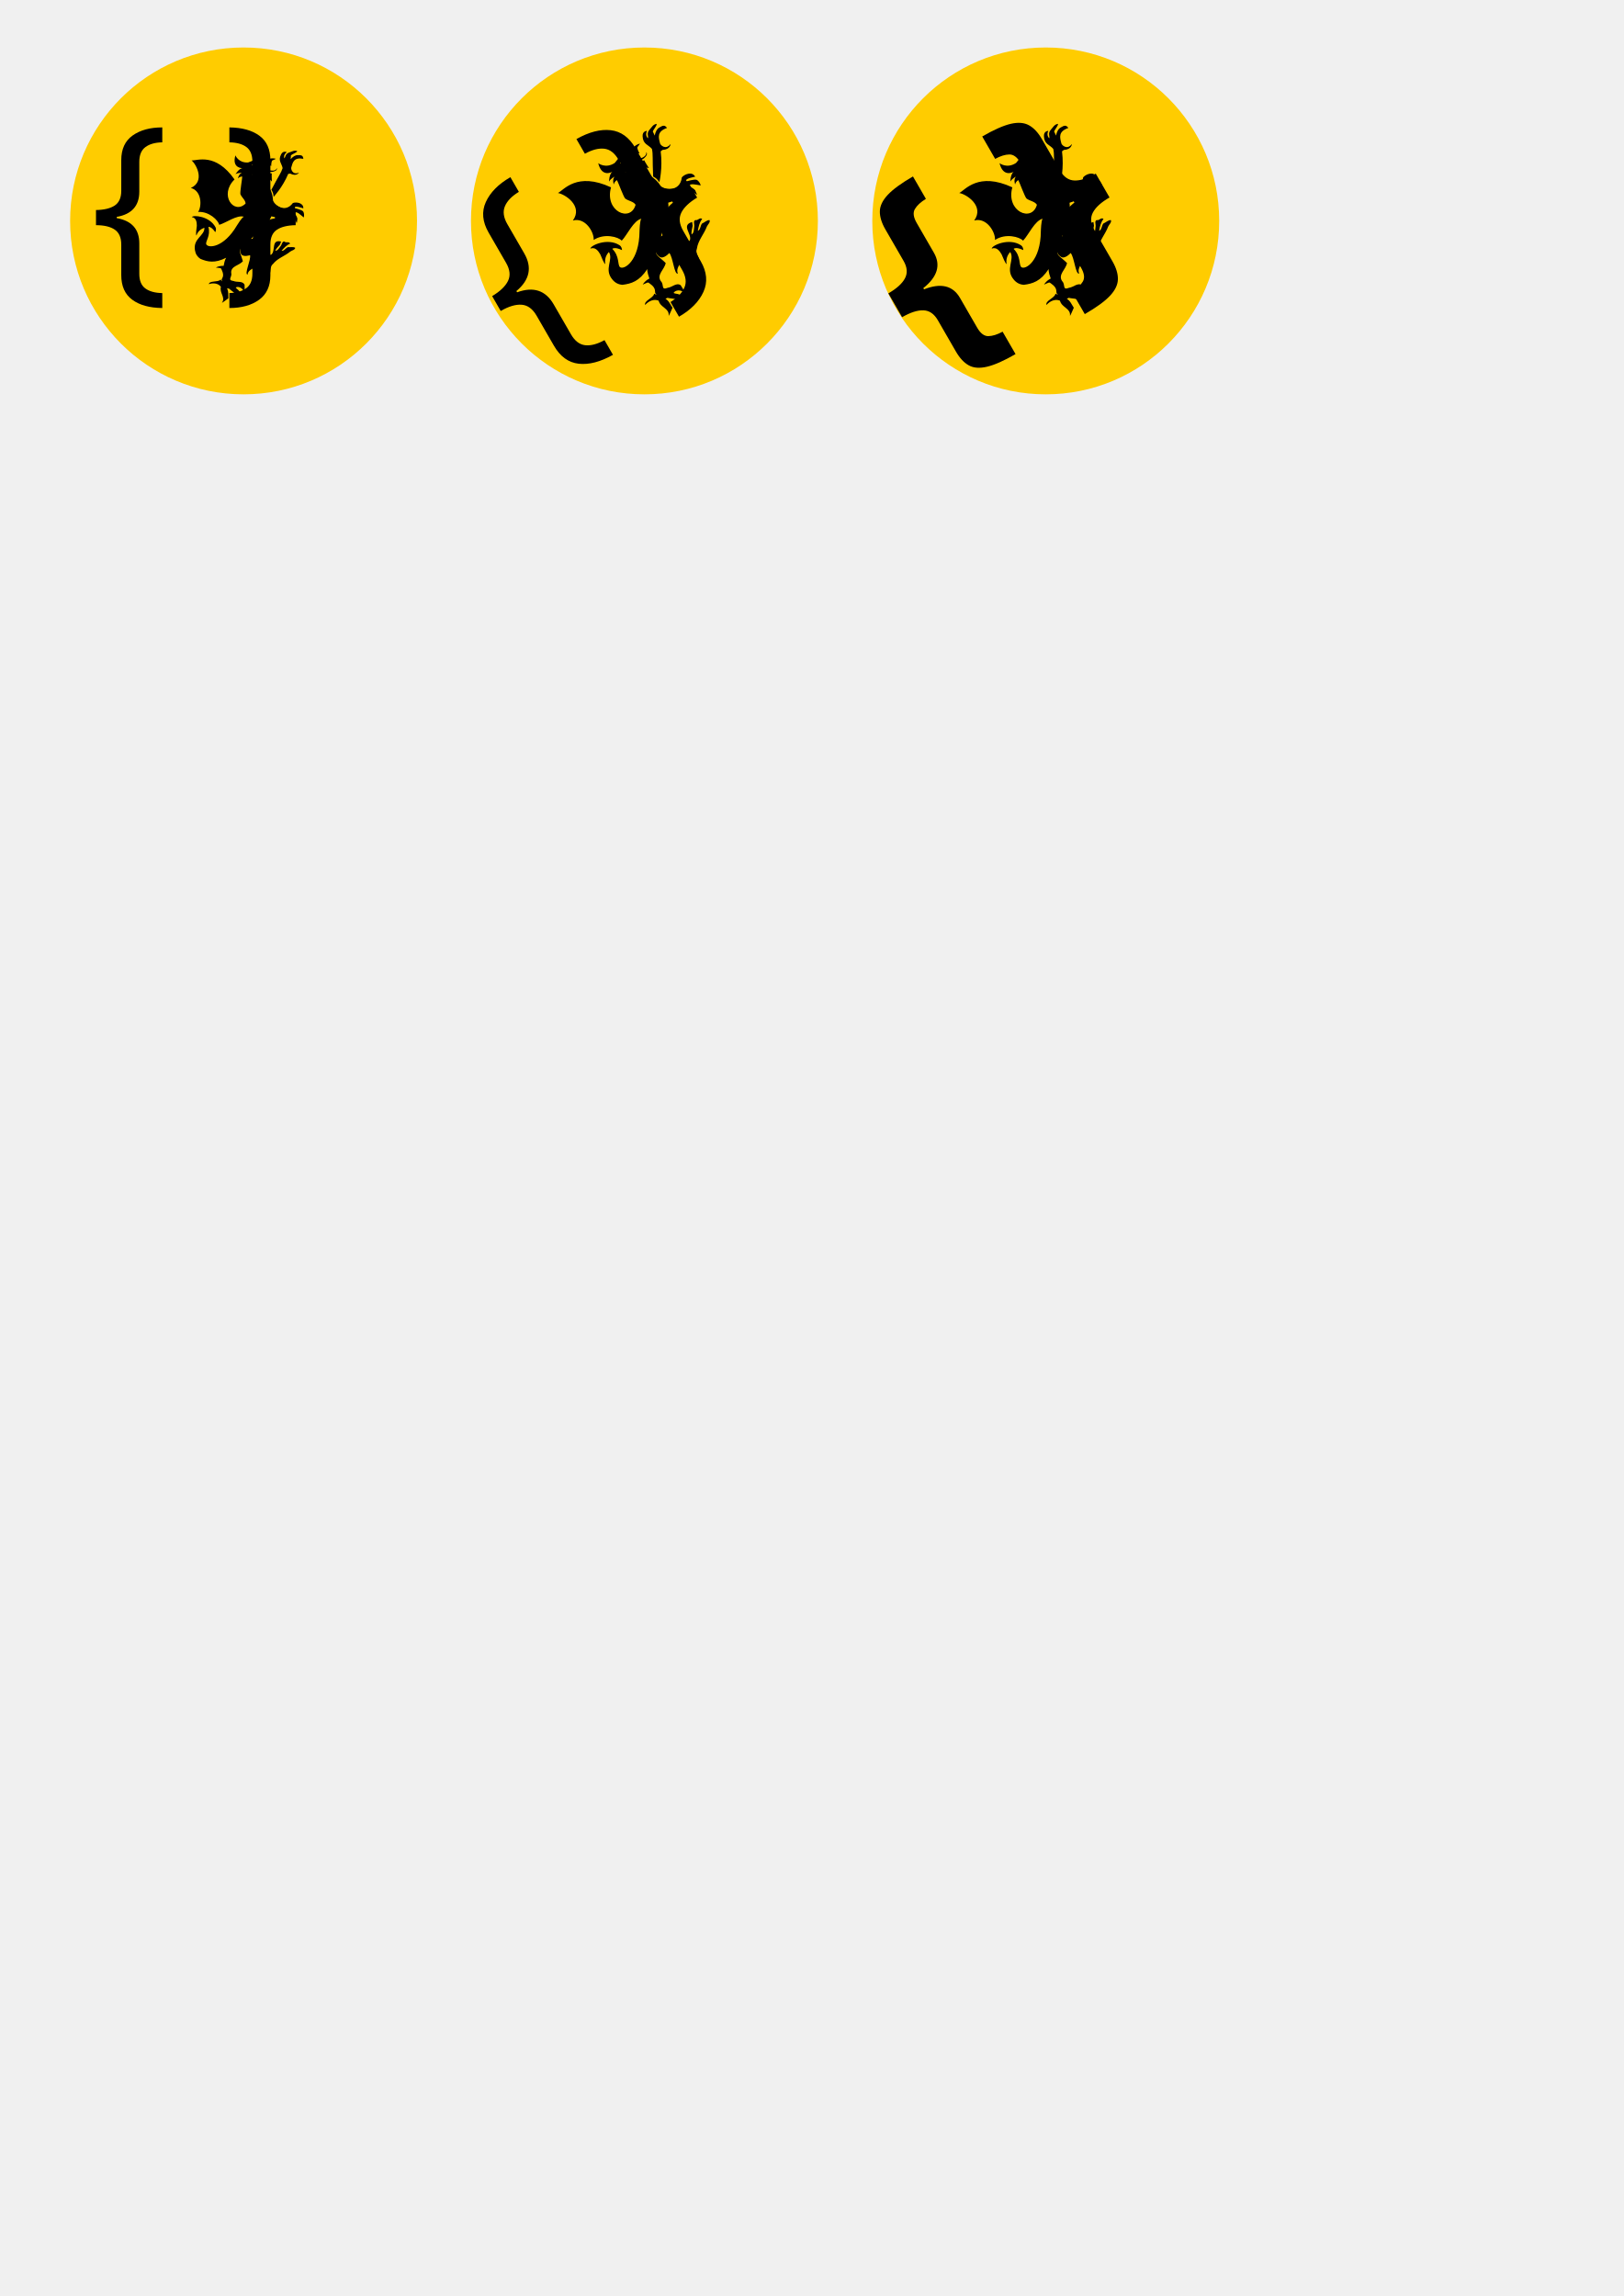
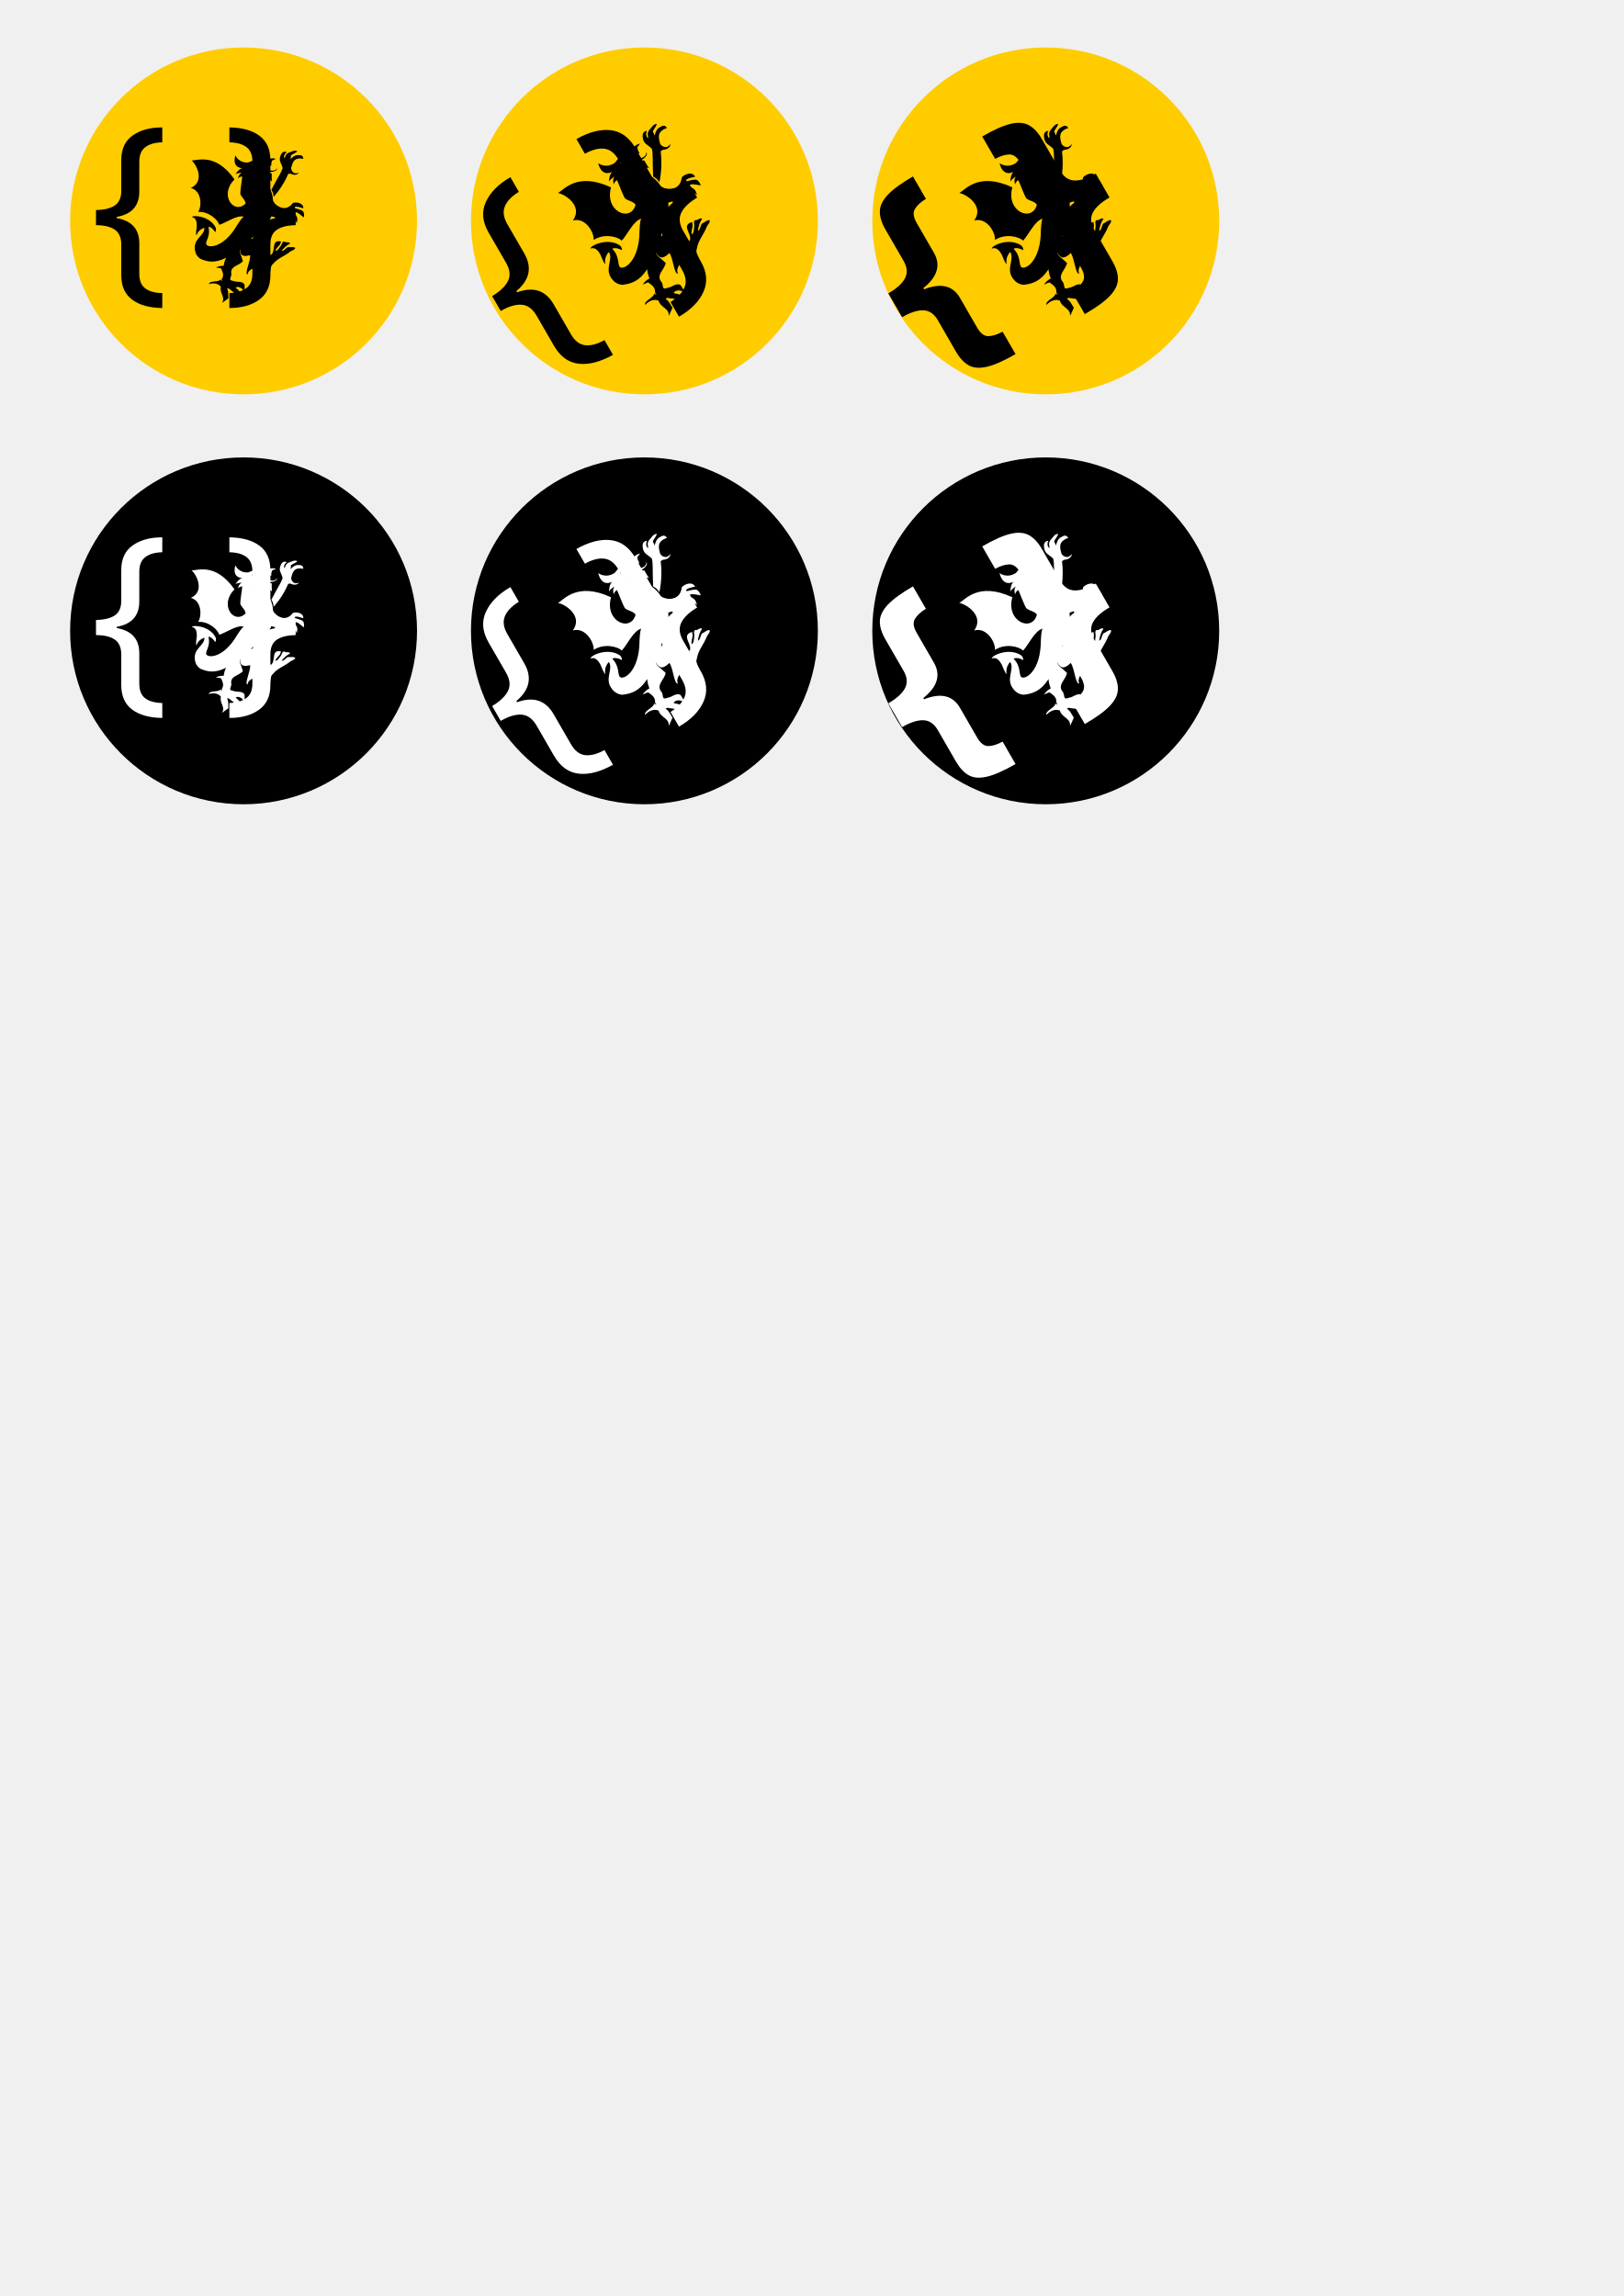
<svg xmlns="http://www.w3.org/2000/svg" width="210mm" height="297mm" viewBox="0 0 744.094 1052.362" id="svg4331" version="1.1">
  <defs id="defs4333" />
  <g id="layer1">
    <g id="g4443" transform="translate(0,-0.8046646)">
      <circle r="79.489" cy="102.058" cx="111.62" id="path4242" style="fill:#ffcc00;fill-opacity:1" />
      <text id="text3604" y="126.982" x="41.336" style="font-style:normal;font-weight:normal;font-size:94.917px;line-height:125%;font-family:sans-serif;letter-spacing:0px;word-spacing:0px;fill:#000000;fill-opacity:1;stroke:none;stroke-width:1px;stroke-linecap:butt;stroke-linejoin:miter;stroke-opacity:1" xml:space="preserve">
        <tspan style="font-style:normal;font-variant:normal;font-weight:normal;font-stretch:normal;font-family:'Ubuntu Mono';-inkscape-font-specification:'Ubuntu Mono'" y="126.982" x="41.336" id="tspan3606">{ }</tspan>
      </text>
      <path id="path5782" d="m 116.892,75.511 c 1.345,-0.653 1.673,-0.166 1.673,-0.166 0,0 0.129,1.156 -0.162,1.123 -0.934,-0.143 -2.988,0.132 -2.988,0.132 0,0 0.132,-0.434 1.477,-1.09 m 22.322,24.976 c 0.245,-0.938 0.196,-2.336 -0.46,-2.925 -0.656,-0.603 -3.568,-1.345 -3.568,-1.345 -0.699,-1.594 3.817,0.096 3.817,0.096 0.149,-2.485 -3.071,-3.051 -4.77,-2.468 -3.85,5.195 -9.147,0.328 -9.147,-1.451 -0.345,-6.391 -5.168,-9.697 -6.814,-10.379 -1.643,-0.679 -2.945,-1.342 -2.945,-1.342 0,0 2.442,0.981 4.569,0.368 1.305,-0.381 4.201,2.392 4.711,2.975 -0.03,-0.205 -0.176,-3.485 -0.043,-3.697 -0.842,-0.275 -2.813,0.079 -3.73,-0.417 -0.295,-0.133 -0.461,-0.354 -0.348,-0.699 0,0 3.18,0.576 4.423,0.345 1.328,-0.255 2.296,-0.891 1.905,-1.733 -0.073,0.981 -1.402,1.405 -2.796,1.14 -1.398,-0.275 -3.184,-1.123 -3.184,-1.123 0,0 1.395,-2.511 3.455,-0.895 0,-1.176 0.182,-2.299 0.507,-2.591 0.782,-0.265 1.637,-0.746 1.637,-0.746 -2.425,-0.775 -4.834,0.782 -5.37,0.444 -0.537,-0.335 -0.547,-0.636 -1.56,-0.636 -1.305,0 -5.82,1.875 -5.82,1.875 -4.439,0.255 -5.804,-3.263 -5.804,-3.263 -1.742,5.97 3.187,5.854 3.187,5.854 -1.646,0.238 -3.134,2.779 -3.134,2.779 1.302,-0.815 3.213,-0.603 2.882,-0.55 -1.262,0.232 -1.951,2.68 -1.716,2.435 0.778,-0.841 1.915,-0.858 1.915,-0.772 0,0.911 -1.149,7.391 -0.825,8.113 0.686,1.541 2.289,2.601 2.355,4.221 -5.353,5.307 -12.287,-3.962 -5.068,-11.042 -8.786,-12.463 -17.078,-8.544 -19.692,-8.733 2.223,1.815 6.288,9.627 -0.325,12.635 5.055,1.302 5.095,8.405 3.339,10.989 5.075,-0.328 9.266,3.893 9.66,5.91 3.137,-0.911 8.166,-4.691 11.307,-3.717 -0.828,0.136 -3.18,3.992 -3.18,3.992 -6.112,10.412 -13.285,10.492 -14.066,8.627 -0.474,-1.392 2.107,-3.797 0.994,-7.944 0,0 1.259,-0.381 3.134,2.395 0,0 0.669,-1.133 0.119,-2.22 -2.614,-5.122 -10.263,-5.777 -10.853,-4.681 1.981,0.291 2.292,2.229 2.292,3.972 -0.129,1.365 -0.6,3.876 -0.199,4.469 0.904,-2.876 3.687,-3.522 3.687,-3.522 0.093,3.697 -5.317,4.876 -4.34,10.323 0.265,1.683 1.113,2.985 2.475,3.886 3.273,1.362 6.513,2.2 11.857,-0.514 0,0 -0.689,0.725 -1.203,3.75 0,0 -1.716,-0.228 -3.575,0.769 2.567,0.295 2.246,0.093 2.693,1.037 1.716,3.591 -0.55,3.84 0.103,5.079 0,0.656 -0.593,-1.044 -0.722,-0.52 -1.186,1.219 -4.953,0.262 -5.307,2.014 0.404,-0.159 3.674,-1.202 5.569,1.213 -0.785,2.789 2.216,4.807 0.523,7.202 -0.523,0.656 2.896,-1.945 2.896,-1.945 -0.129,-1.55 0.202,-3.035 -0.646,-4.532 l 0.885,0.063 c 1.673,1.577 3.727,2.133 3.396,4.857 1.309,-0.583 1.776,-1.319 1.839,-2.68 -0.255,-1.361 -1.507,-1.723 -2.097,-2.627 0.59,-0.52 2.601,-0.407 3.594,1.547 0.845,-0.643 0.328,-1.885 0.457,-2.786 -0.852,-1.948 -3.399,-1.044 -5.026,-1.752 -3.144,-0.46 -0.53,-1.743 -1.12,-3.75 -0.195,-3.187 3.661,-3.299 5.36,-5.317 -0.908,-3.382 -2.001,-4.509 -1.093,-5.86 -0.119,0.232 -0.494,1.163 0.278,2.541 0.895,1.613 4.098,0.54 4.098,0.54 0.514,2.117 -2.783,8.769 -1.113,8.882 0.016,-2.988 6.596,-4.353 10.191,-5.128 l -0.428,1.149 c -0.397,1.17 0,1.998 0.59,3.031 0.311,-2.687 0.404,-3.18 1.262,-3.879 2.157,-2.72 5.307,-3.542 7.987,-5.744 0.719,-0.524 2.091,-0.709 2.216,-1.69 -0.914,-0.583 -2.216,-0.185 -3.33,-0.318 -1.044,0.388 -1.825,1.948 -2.938,1.68 1.173,-1.362 2.352,-2.66 3.919,-3.237 -0.457,-1.229 -1.898,-0.196 -2.547,-0.981 -0.984,-0.249 -1.18,1.113 -1.57,1.759 -0.719,0.911 -1.504,2.521 -2.683,2.458 0.397,-1.097 1.378,-1.875 2.097,-2.776 l 0.586,-1.441 c -4.701,-1.163 -2.349,4.217 -4.509,5.966 -1.113,0.126 -2.282,0.977 -3.329,0.454 0.394,-2.326 1.242,-4.466 1.11,-6.997 -1.11,-2.789 -4.966,-0.646 -7.06,-0.646 2.418,-2.849 8.554,-5.963 9.968,-12.413 -2.634,-0.868 -3.475,-2.018 -4.452,-3.767 2.544,3.492 5.516,3.131 8.126,3.979 0,0 -2.826,0.895 -3.025,2.144 3.614,-1.895 3.843,-0.451 5.867,-0.851 2.273,-0.434 3.568,1.381 4.423,3.638 0.139,-0.116 0.249,-0.842 0.351,-2.038 -0.55,-1.998 -1.66,-2.687 -1.66,-2.687 1.511,-0.851 2.882,0.881 4.582,2.173 M 124.366,87.781 c 0.636,1.064 0.871,1.461 1.03,3.25 0,0 4.065,-4.257 6.686,-10.522 l 0.904,-0.139 c 2.962,1.488 4.018,-0.46 4.018,-0.46 -2.968,1.355 -3.816,-1.789 -3.514,-2.389 0.653,-2.346 1.209,-4.734 5.526,-3.922 -0.152,-1.706 -1.106,-1.696 -2.518,-1.696 -1.15,-0.063 -2.415,0.805 -3.31,1.885 l 0.149,-1.799 c 0.789,-0.706 2.442,-1.077 2.905,-1.912 -1.444,-0.53 -2.266,0.162 -3.704,0.613 -1.855,0.673 -1.521,1.842 -2.242,2.69 0,0 -0.672,-1.54 1.123,-2.803 0,0 -1.647,-0.931 -2.614,1.024 -1.507,2.885 0.321,4.071 0.715,6.271 -0.729,2.276 -1.67,3.203 -5.155,9.909" style="fill:#000000;fill-rule:nonzero" />
    </g>
    <g id="g4437" transform="translate(-14.96878,-1.748756)">
      <circle r="79.489" cy="103.003" cx="310.285" id="path4242-9" style="fill:#ffcc00;fill-opacity:1" />
      <text transform="matrix(0.8660254,-0.5,0.5,0.8660254,0,0)" id="text3604-8" y="273.261" x="136.532" style="font-style:normal;font-weight:normal;font-size:107.812px;line-height:125%;font-family:sans-serif;letter-spacing:0px;word-spacing:0px;fill:#000000;fill-opacity:1;stroke:none;stroke-width:1px;stroke-linecap:butt;stroke-linejoin:miter;stroke-opacity:1" xml:space="preserve">
        <tspan style="font-style:normal;font-variant:normal;font-weight:normal;font-stretch:normal;font-family:'Ubuntu Mono';-inkscape-font-specification:'Ubuntu Mono'" y="273.261" x="136.532" id="tspan3606-7">{ }</tspan>
      </text>
      <path id="path5782-3" d="m 299.962,74.843 c 0.952,-1.406 1.552,-1.113 1.552,-1.113 0,0 0.784,1.064 0.478,1.197 -1,0.39 -2.864,1.827 -2.864,1.827 0,0 -0.116,-0.502 0.834,-1.911 m 36.142,11.891 c -0.291,-1.062 -1.134,-2.409 -2.114,-2.616 -0.988,-0.221 -4.274,0.703 -4.274,0.703 -1.593,-1.171 3.809,-2.073 3.809,-2.073 -1.265,-2.529 -4.754,-1.257 -6.094,0.282 -0.837,7.296 -8.811,5.517 -9.822,3.767 -3.968,-6.091 -10.591,-6.603 -12.598,-6.34 -2.002,0.265 -3.659,0.353 -3.659,0.353 0,0 2.959,-0.422 4.703,-2.233 1.067,-1.116 5.49,-0.033 6.323,0.251 -0.146,-0.185 -2.152,-3.329 -2.142,-3.612 -0.984,0.207 -2.722,1.676 -3.906,1.708 -0.366,0.037 -0.654,-0.087 -0.739,-0.49 0,0 3.456,-1.239 4.546,-2.173 1.162,-1.005 1.752,-2.181 0.89,-2.786 0.485,1.006 -0.581,2.178 -2.103,2.709 -1.531,0.524 -3.769,0.703 -3.769,0.703 0,0 -0.054,-3.262 2.891,-2.842 -0.668,-1.157 -1.126,-2.365 -0.973,-2.836 0.618,-0.705 1.187,-1.663 1.187,-1.663 -2.826,0.615 -4.311,3.514 -5.03,3.487 -0.718,-0.024 -0.899,-0.315 -1.896,0.26 -1.284,0.741 -4.661,5.15 -4.661,5.15 -4.222,2.772 -7.563,0.086 -7.563,0.086 1.676,6.862 6.459,3.949 6.459,3.949 -1.484,1.17 -1.504,4.514 -1.504,4.514 0.818,-1.541 2.818,-2.418 2.523,-2.178 -1.11,0.945 -0.397,3.745 -0.305,3.37 0.288,-1.27 1.396,-1.931 1.445,-1.847 0.517,0.896 3.067,7.923 3.796,8.449 1.55,1.126 3.729,1.258 4.714,2.814 -2.252,8.261 -14.337,3.081 -11.257,-7.983 -15.72,-7.27 -21.651,1.294 -24.33,2.593 3.218,0.523 11.653,5.899 6.856,12.613 5.712,-1.59 9.785,5.374 9.526,8.913 4.806,-3.205 11.326,-1.433 12.859,0.327 2.569,-2.678 5.369,-9.252 9.011,-10.078 -0.738,0.604 -0.861,5.733 -0.861,5.733 -0.099,13.714 -7.109,17.865 -8.938,16.475 -1.256,-1.1 -0.084,-4.931 -3.534,-8.379 0,0 1.022,-1.09 4.443,0.576 0,0 0.016,-1.495 -1.143,-2.251 -5.48,-3.553 -13.377,0.145 -13.334,1.559 2.114,-0.839 3.521,0.891 4.511,2.605 0.648,1.416 1.612,4.153 2.342,4.509 -0.743,-3.342 1.627,-5.558 1.627,-5.558 2.191,3.584 -2.461,7.817 1.594,12.619 1.217,1.505 2.79,2.304 4.641,2.417 3.993,-0.52 7.656,-1.535 11.372,-7.239 0,0 -0.266,1.105 0.947,4.372 0,0 -1.818,0.75 -3.08,2.786 2.693,-1.168 2.262,-1.184 3.238,-0.51 3.728,2.558 1.64,4.089 2.985,4.937 0.373,0.645 -1.176,-0.69 -1.006,-0.101 -0.474,1.873 -4.723,3.07 -4.077,4.995 0.307,-0.386 2.931,-3.269 6.167,-1.97 0.812,3.19 4.91,3.47 4.605,6.787 -0.143,0.942 1.744,-3.557 1.744,-3.557 -1.008,-1.452 -1.525,-3.1 -3.209,-4.091 l 0.906,-0.441 c 2.541,0.601 4.878,-0.019 6.098,2.849 0.956,-1.317 0.998,-2.306 0.287,-3.681 -1.024,-1.195 -2.461,-0.838 -3.555,-1.393 0.285,-0.847 2.327,-1.878 4.414,-0.52 0.466,-1.112 -0.748,-2.04 -1.132,-3 -1.944,-1.433 -3.936,0.904 -5.939,1.13 -3.354,1.333 -1.511,-1.413 -3.232,-3.053 -2.002,-3.024 1.727,-5.325 2.253,-8.275 -2.814,-2.812 -4.529,-3.299 -4.404,-5.144 0.013,0.296 0.175,1.424 1.717,2.341 1.796,1.079 4.338,-1.796 4.338,-1.796 1.708,1.791 2.243,10.206 3.949,9.369 -1.681,-2.948 4.016,-8.028 7.112,-10.832 l 0.232,1.374 c 0.273,1.376 1.135,1.965 2.302,2.647 -1.22,-2.82 -1.409,-3.358 -0.961,-4.533 0.577,-3.9 3.209,-6.498 4.594,-10.187 0.41,-0.923 1.654,-1.885 1.221,-2.921 -1.231,-0.054 -2.286,1.076 -3.456,1.578 -0.806,0.974 -0.689,2.953 -1.937,3.321 0.38,-2.005 0.803,-3.953 2.017,-5.409 -1.148,-0.949 -1.978,0.886 -3.063,0.482 -1.109,0.314 -0.528,1.765 -0.546,2.622 -0.19,1.305 -0.048,3.334 -1.243,3.942 -0.232,-1.304 0.291,-2.627 0.486,-3.922 l -0.242,-1.751 c -5.285,1.526 0.085,5.482 -1.047,8.43 -1.024,0.756 -1.69,2.258 -3.017,2.337 -0.933,-2.512 -1.314,-5.098 -2.882,-7.513 -2.676,-2.113 -5.252,2.185 -7.311,3.374 0.761,-4.176 5.027,-10.724 2.756,-17.872 -3.084,0.642 -4.564,-0.011 -6.519,-1.177 4.486,1.99 7.204,-0.053 10.254,-0.701 0,0 -2.272,2.485 -1.758,3.826 2.479,-3.917 3.524,-2.626 5.288,-4.17 1.989,-1.718 4.294,-0.668 6.417,1.066 0.071,-0.193 -0.234,-0.969 -0.812,-2.204 -1.675,-1.653 -3.159,-1.7 -3.159,-1.7 1.002,-1.696 3.336,-0.77 5.741,-0.464 m -21.821,-4.065 c 1.23,0.685 1.687,0.942 2.859,2.612 0,0 1.581,-6.496 0.601,-14.147 l 0.811,-0.65 c 3.758,-0.219 3.691,-2.735 3.691,-2.735 -2.15,3.019 -4.77,0.408 -4.814,-0.354 -0.69,-2.678 -1.499,-5.344 3.208,-6.997 -1.119,-1.592 -2.052,-1.04 -3.44,-0.239 -1.167,0.591 -1.919,2.163 -2.185,3.734 l -0.875,-1.854 c 0.375,-1.142 1.79,-2.446 1.772,-3.53 -1.721,0.299 -2.137,1.447 -3.295,2.706 -1.443,1.715 -0.45,2.676 -0.678,3.92 0,0 -1.536,-1.133 -0.487,-3.395 0,0 -2.148,0.019 -1.99,2.492 0.156,3.694 2.628,3.823 4.265,5.763 0.576,2.653 0.177,4.1 0.556,12.675" style="fill:#000000;fill-rule:nonzero" />
    </g>
    <g id="g4431" transform="translate(-26.26391,1.748756)">
      <circle r="79.489" cy="99.505" cx="505.495" id="path4242-9-3" style="fill:#ffcc00;fill-opacity:1" />
      <text transform="matrix(0.8660254,-0.5,0.5,0.8660254,0,0)" id="text3604-8-2" y="367.837" x="307.338" style="font-style:normal;font-weight:normal;font-size:107.812px;line-height:125%;font-family:sans-serif;letter-spacing:0px;word-spacing:0px;fill:#000000;fill-opacity:1;stroke:none;stroke-width:1px;stroke-linecap:butt;stroke-linejoin:miter;stroke-opacity:1" xml:space="preserve">
        <tspan style="font-style:normal;font-variant:normal;font-weight:bold;font-stretch:normal;font-family:'Ubuntu Mono';-inkscape-font-specification:'Ubuntu Mono Bold'" y="367.837" x="307.338" id="tspan3606-7-0">{ }</tspan>
      </text>
      <path id="path5782-3-5" d="m 495.172,71.345 c 0.952,-1.406 1.552,-1.113 1.552,-1.113 0,0 0.784,1.064 0.478,1.197 -1,0.39 -2.864,1.827 -2.864,1.827 0,0 -0.116,-0.502 0.834,-1.911 m 36.142,11.891 c -0.291,-1.062 -1.134,-2.409 -2.114,-2.616 -0.988,-0.221 -4.274,0.703 -4.274,0.703 -1.593,-1.171 3.809,-2.073 3.809,-2.073 -1.265,-2.529 -4.754,-1.257 -6.094,0.282 -0.837,7.296 -8.811,5.517 -9.822,3.767 -3.968,-6.091 -10.591,-6.603 -12.598,-6.34 -2.002,0.265 -3.659,0.353 -3.659,0.353 0,0 2.959,-0.422 4.703,-2.233 1.067,-1.116 5.49,-0.033 6.323,0.251 -0.146,-0.185 -2.152,-3.329 -2.142,-3.612 -0.984,0.207 -2.722,1.676 -3.906,1.708 -0.366,0.037 -0.654,-0.087 -0.739,-0.49 0,0 3.456,-1.239 4.546,-2.173 1.162,-1.005 1.752,-2.181 0.89,-2.786 0.485,1.006 -0.581,2.178 -2.103,2.709 -1.531,0.524 -3.769,0.703 -3.769,0.703 0,0 -0.054,-3.262 2.891,-2.842 -0.668,-1.157 -1.126,-2.365 -0.973,-2.836 0.618,-0.705 1.187,-1.663 1.187,-1.663 -2.826,0.615 -4.311,3.514 -5.03,3.487 -0.718,-0.024 -0.899,-0.315 -1.896,0.26 -1.284,0.741 -4.661,5.15 -4.661,5.15 -4.222,2.772 -7.563,0.086 -7.563,0.086 1.676,6.862 6.459,3.949 6.459,3.949 -1.484,1.17 -1.504,4.514 -1.504,4.514 0.818,-1.541 2.818,-2.418 2.523,-2.178 -1.11,0.945 -0.397,3.745 -0.305,3.37 0.288,-1.27 1.396,-1.931 1.445,-1.847 0.517,0.896 3.067,7.923 3.796,8.449 1.55,1.126 3.729,1.258 4.714,2.814 -2.252,8.261 -14.337,3.081 -11.257,-7.983 -15.72,-7.27 -21.651,1.294 -24.33,2.593 3.218,0.523 11.653,5.899 6.856,12.613 5.712,-1.59 9.785,5.374 9.526,8.913 4.806,-3.205 11.326,-1.433 12.859,0.327 2.569,-2.678 5.369,-9.252 9.011,-10.078 -0.738,0.604 -0.861,5.733 -0.861,5.733 -0.099,13.714 -7.109,17.865 -8.938,16.475 -1.256,-1.1 -0.084,-4.931 -3.534,-8.379 0,0 1.022,-1.09 4.443,0.576 0,0 0.016,-1.495 -1.143,-2.251 -5.48,-3.553 -13.377,0.145 -13.334,1.559 2.114,-0.839 3.521,0.891 4.511,2.605 0.648,1.416 1.612,4.153 2.342,4.509 -0.743,-3.342 1.627,-5.558 1.627,-5.558 2.191,3.584 -2.461,7.817 1.594,12.619 1.217,1.505 2.79,2.304 4.641,2.417 3.993,-0.52 7.656,-1.535 11.372,-7.239 0,0 -0.266,1.105 0.947,4.372 0,0 -1.818,0.75 -3.08,2.786 2.693,-1.168 2.262,-1.184 3.238,-0.51 3.728,2.558 1.64,4.089 2.985,4.937 0.373,0.645 -1.176,-0.69 -1.006,-0.101 -0.474,1.873 -4.723,3.07 -4.077,4.995 0.307,-0.386 2.931,-3.269 6.167,-1.97 0.812,3.19 4.91,3.47 4.605,6.787 -0.143,0.942 1.744,-3.557 1.744,-3.557 -1.008,-1.452 -1.525,-3.1 -3.209,-4.091 l 0.906,-0.441 c 2.541,0.601 4.878,-0.019 6.098,2.849 0.956,-1.317 0.998,-2.306 0.287,-3.681 -1.024,-1.195 -2.461,-0.838 -3.555,-1.393 0.285,-0.847 2.327,-1.878 4.414,-0.52 0.466,-1.112 -0.748,-2.04 -1.132,-3 -1.944,-1.433 -3.936,0.904 -5.939,1.13 -3.354,1.333 -1.511,-1.413 -3.232,-3.053 -2.002,-3.024 1.727,-5.325 2.253,-8.275 -2.814,-2.812 -4.529,-3.299 -4.404,-5.144 0.013,0.296 0.175,1.424 1.717,2.341 1.796,1.079 4.338,-1.796 4.338,-1.796 1.708,1.791 2.243,10.206 3.949,9.369 -1.681,-2.948 4.016,-8.028 7.112,-10.832 l 0.232,1.374 c 0.273,1.376 1.135,1.965 2.302,2.647 -1.22,-2.82 -1.409,-3.358 -0.961,-4.533 0.577,-3.9 3.209,-6.498 4.594,-10.187 0.41,-0.923 1.654,-1.885 1.221,-2.921 -1.231,-0.054 -2.286,1.076 -3.456,1.578 -0.806,0.974 -0.689,2.953 -1.937,3.321 0.38,-2.005 0.803,-3.953 2.017,-5.409 -1.148,-0.949 -1.978,0.886 -3.063,0.482 -1.109,0.314 -0.528,1.765 -0.546,2.622 -0.19,1.305 -0.048,3.334 -1.243,3.942 -0.232,-1.304 0.291,-2.627 0.486,-3.922 l -0.242,-1.751 c -5.285,1.526 0.085,5.482 -1.047,8.43 -1.024,0.756 -1.69,2.258 -3.017,2.337 -0.933,-2.512 -1.314,-5.098 -2.882,-7.513 -2.676,-2.113 -5.252,2.185 -7.311,3.374 0.761,-4.176 5.027,-10.724 2.756,-17.872 -3.084,0.642 -4.564,-0.011 -6.519,-1.177 4.486,1.99 7.204,-0.053 10.254,-0.701 0,0 -2.272,2.485 -1.758,3.826 2.479,-3.917 3.524,-2.626 5.288,-4.17 1.989,-1.718 4.294,-0.668 6.417,1.066 0.071,-0.193 -0.234,-0.969 -0.812,-2.204 -1.675,-1.653 -3.159,-1.7 -3.159,-1.7 1.002,-1.696 3.336,-0.77 5.741,-0.464 m -21.821,-4.065 c 1.23,0.685 1.687,0.942 2.859,2.612 0,0 1.581,-6.496 0.601,-14.147 l 0.811,-0.65 c 3.758,-0.219 3.691,-2.735 3.691,-2.735 -2.15,3.019 -4.77,0.408 -4.814,-0.354 -0.69,-2.678 -1.499,-5.344 3.208,-6.997 -1.119,-1.592 -2.052,-1.04 -3.44,-0.239 -1.167,0.591 -1.919,2.163 -2.185,3.734 l -0.875,-1.854 c 0.375,-1.142 1.79,-2.446 1.772,-3.53 -1.721,0.299 -2.137,1.447 -3.295,2.706 -1.443,1.715 -0.45,2.676 -0.678,3.92 0,0 -1.536,-1.133 -0.487,-3.395 0,0 -2.148,0.019 -1.99,2.492 0.156,3.694 2.628,3.823 4.265,5.763 0.576,2.653 0.177,4.1 0.556,12.675" style="fill:#000000;fill-rule:nonzero" />
    </g>
+     <g id="g4443-2" transform="translate(-3.5253906e-7,187.0837)" style="fill:#000000">
+       <circle r="79.489" cy="102.058" cx="111.62" id="path4242-3" style="fill:#000000;fill-opacity:1" />
+       <text id="text3604-6" y="126.982" x="41.336" style="font-style:normal;font-weight:normal;font-size:94.917px;line-height:125%;font-family:sans-serif;letter-spacing:0px;word-spacing:0px;fill:#ffffff;fill-opacity:1;stroke:none;stroke-width:1px;stroke-linecap:butt;stroke-linejoin:miter;stroke-opacity:1;" xml:space="preserve">
+         <tspan style="font-style:normal;font-variant:normal;font-weight:normal;font-stretch:normal;font-family:'Ubuntu Mono';-inkscape-font-specification:'Ubuntu Mono';fill:#ffffff;" y="126.982" x="41.336" id="tspan3606-3">{ }</tspan>
+       </text>
+       <path id="path5782-1" d="m 116.892,75.511 c 1.345,-0.653 1.673,-0.166 1.673,-0.166 0,0 0.129,1.156 -0.162,1.123 -0.934,-0.143 -2.988,0.132 -2.988,0.132 0,0 0.132,-0.434 1.477,-1.09 m 22.322,24.976 c 0.245,-0.938 0.196,-2.336 -0.46,-2.925 -0.656,-0.603 -3.568,-1.345 -3.568,-1.345 -0.699,-1.594 3.817,0.096 3.817,0.096 0.149,-2.485 -3.071,-3.051 -4.77,-2.468 -3.85,5.195 -9.147,0.328 -9.147,-1.451 -0.345,-6.391 -5.168,-9.697 -6.814,-10.379 -1.643,-0.679 -2.945,-1.342 -2.945,-1.342 0,0 2.442,0.981 4.569,0.368 1.305,-0.381 4.201,2.392 4.711,2.975 -0.03,-0.205 -0.176,-3.485 -0.043,-3.697 -0.842,-0.275 -2.813,0.079 -3.73,-0.417 -0.295,-0.133 -0.461,-0.354 -0.348,-0.699 0,0 3.18,0.576 4.423,0.345 1.328,-0.255 2.296,-0.891 1.905,-1.733 -0.073,0.981 -1.402,1.405 -2.796,1.14 -1.398,-0.275 -3.184,-1.123 -3.184,-1.123 0,0 1.395,-2.511 3.455,-0.895 0,-1.176 0.182,-2.299 0.507,-2.591 0.782,-0.265 1.637,-0.746 1.637,-0.746 -2.425,-0.775 -4.834,0.782 -5.37,0.444 -0.537,-0.335 -0.547,-0.636 -1.56,-0.636 -1.305,0 -5.82,1.875 -5.82,1.875 -4.439,0.255 -5.804,-3.263 -5.804,-3.263 -1.742,5.97 3.187,5.854 3.187,5.854 -1.646,0.238 -3.134,2.779 -3.134,2.779 1.302,-0.815 3.213,-0.603 2.882,-0.55 -1.262,0.232 -1.951,2.68 -1.716,2.435 0.778,-0.841 1.915,-0.858 1.915,-0.772 0,0.911 -1.149,7.391 -0.825,8.113 0.686,1.541 2.289,2.601 2.355,4.221 -5.353,5.307 -12.287,-3.962 -5.068,-11.042 -8.786,-12.463 -17.078,-8.544 -19.692,-8.733 2.223,1.815 6.288,9.627 -0.325,12.635 5.055,1.302 5.095,8.405 3.339,10.989 5.075,-0.328 9.266,3.893 9.66,5.91 3.137,-0.911 8.166,-4.691 11.307,-3.717 -0.828,0.136 -3.18,3.992 -3.18,3.992 -6.112,10.412 -13.285,10.492 -14.066,8.627 -0.474,-1.392 2.107,-3.797 0.994,-7.944 0,0 1.259,-0.381 3.134,2.395 0,0 0.669,-1.133 0.119,-2.22 -2.614,-5.122 -10.263,-5.777 -10.853,-4.681 1.981,0.291 2.292,2.229 2.292,3.972 -0.129,1.365 -0.6,3.876 -0.199,4.469 0.904,-2.876 3.687,-3.522 3.687,-3.522 0.093,3.697 -5.317,4.876 -4.34,10.323 0.265,1.683 1.113,2.985 2.475,3.886 3.273,1.362 6.513,2.2 11.857,-0.514 0,0 -0.689,0.725 -1.203,3.75 0,0 -1.716,-0.228 -3.575,0.769 2.567,0.295 2.246,0.093 2.693,1.037 1.716,3.591 -0.55,3.84 0.103,5.079 0,0.656 -0.593,-1.044 -0.722,-0.52 -1.186,1.219 -4.953,0.262 -5.307,2.014 0.404,-0.159 3.674,-1.202 5.569,1.213 -0.785,2.789 2.216,4.807 0.523,7.202 -0.523,0.656 2.896,-1.945 2.896,-1.945 -0.129,-1.55 0.202,-3.035 -0.646,-4.532 l 0.885,0.063 c 1.673,1.577 3.727,2.133 3.396,4.857 1.309,-0.583 1.776,-1.319 1.839,-2.68 -0.255,-1.361 -1.507,-1.723 -2.097,-2.627 0.59,-0.52 2.601,-0.407 3.594,1.547 0.845,-0.643 0.328,-1.885 0.457,-2.786 -0.852,-1.948 -3.399,-1.044 -5.026,-1.752 -3.144,-0.46 -0.53,-1.743 -1.12,-3.75 -0.195,-3.187 3.661,-3.299 5.36,-5.317 -0.908,-3.382 -2.001,-4.509 -1.093,-5.86 -0.119,0.232 -0.494,1.163 0.278,2.541 0.895,1.613 4.098,0.54 4.098,0.54 0.514,2.117 -2.783,8.769 -1.113,8.882 0.016,-2.988 6.596,-4.353 10.191,-5.128 l -0.428,1.149 c -0.397,1.17 0,1.998 0.59,3.031 0.311,-2.687 0.404,-3.18 1.262,-3.879 2.157,-2.72 5.307,-3.542 7.987,-5.744 0.719,-0.524 2.091,-0.709 2.216,-1.69 -0.914,-0.583 -2.216,-0.185 -3.33,-0.318 -1.044,0.388 -1.825,1.948 -2.938,1.68 1.173,-1.362 2.352,-2.66 3.919,-3.237 -0.457,-1.229 -1.898,-0.196 -2.547,-0.981 -0.984,-0.249 -1.18,1.113 -1.57,1.759 -0.719,0.911 -1.504,2.521 -2.683,2.458 0.397,-1.097 1.378,-1.875 2.097,-2.776 l 0.586,-1.441 c -4.701,-1.163 -2.349,4.217 -4.509,5.966 -1.113,0.126 -2.282,0.977 -3.329,0.454 0.394,-2.326 1.242,-4.466 1.11,-6.997 -1.11,-2.789 -4.966,-0.646 -7.06,-0.646 2.418,-2.849 8.554,-5.963 9.968,-12.413 -2.634,-0.868 -3.475,-2.018 -4.452,-3.767 2.544,3.492 5.516,3.131 8.126,3.979 0,0 -2.826,0.895 -3.025,2.144 3.614,-1.895 3.843,-0.451 5.867,-0.851 2.273,-0.434 3.568,1.381 4.423,3.638 0.139,-0.116 0.249,-0.842 0.351,-2.038 -0.55,-1.998 -1.66,-2.687 -1.66,-2.687 1.511,-0.851 2.882,0.881 4.582,2.173 M 124.366,87.781 c 0.636,1.064 0.871,1.461 1.03,3.25 0,0 4.065,-4.257 6.686,-10.522 l 0.904,-0.139 c 2.962,1.488 4.018,-0.46 4.018,-0.46 -2.968,1.355 -3.816,-1.789 -3.514,-2.389 0.653,-2.346 1.209,-4.734 5.526,-3.922 -0.152,-1.706 -1.106,-1.696 -2.518,-1.696 -1.15,-0.063 -2.415,0.805 -3.31,1.885 l 0.149,-1.799 c 0.789,-0.706 2.442,-1.077 2.905,-1.912 -1.444,-0.53 -2.266,0.162 -3.704,0.613 -1.855,0.673 -1.521,1.842 -2.242,2.69 0,0 -0.672,-1.54 1.123,-2.803 0,0 -1.647,-0.931 -2.614,1.024 -1.507,2.885 0.321,4.071 0.715,6.271 -0.729,2.276 -1.67,3.203 -5.155,9.909" style="fill:#ffffff;fill-rule:nonzero" />
+     </g>
+     <g id="g4437-7" transform="translate(-14.96878,186.1396)" style="fill:#ffffff">
+       <circle r="79.489" cy="103.003" cx="310.285" id="path4242-9-1" style="fill:#000000;fill-opacity:1" />
+       <text transform="matrix(0.8660254,-0.5,0.5,0.8660254,0,0)" id="text3604-8-0" y="273.261" x="136.532" style="font-style:normal;font-weight:normal;font-size:107.812px;line-height:125%;font-family:sans-serif;letter-spacing:0px;word-spacing:0px;fill:#ffffff;fill-opacity:1;stroke:none;stroke-width:1px;stroke-linecap:butt;stroke-linejoin:miter;stroke-opacity:1" xml:space="preserve">
+         <tspan style="font-style:normal;font-variant:normal;font-weight:normal;font-stretch:normal;font-family:'Ubuntu Mono';-inkscape-font-specification:'Ubuntu Mono';fill:#ffffff" y="273.261" x="136.532" id="tspan3606-7-2">{ }</tspan>
+       </text>
+       <path id="path5782-3-6" d="m 299.962,74.843 c 0.952,-1.406 1.552,-1.113 1.552,-1.113 0,0 0.784,1.064 0.478,1.197 -1,0.39 -2.864,1.827 -2.864,1.827 0,0 -0.116,-0.502 0.834,-1.911 m 36.142,11.891 c -0.291,-1.062 -1.134,-2.409 -2.114,-2.616 -0.988,-0.221 -4.274,0.703 -4.274,0.703 -1.593,-1.171 3.809,-2.073 3.809,-2.073 -1.265,-2.529 -4.754,-1.257 -6.094,0.282 -0.837,7.296 -8.811,5.517 -9.822,3.767 -3.968,-6.091 -10.591,-6.603 -12.598,-6.34 -2.002,0.265 -3.659,0.353 -3.659,0.353 0,0 2.959,-0.422 4.703,-2.233 1.067,-1.116 5.49,-0.033 6.323,0.251 -0.146,-0.185 -2.152,-3.329 -2.142,-3.612 -0.984,0.207 -2.722,1.676 -3.906,1.708 -0.366,0.037 -0.654,-0.087 -0.739,-0.49 0,0 3.456,-1.239 4.546,-2.173 1.162,-1.005 1.752,-2.181 0.89,-2.786 0.485,1.006 -0.581,2.178 -2.103,2.709 -1.531,0.524 -3.769,0.703 -3.769,0.703 0,0 -0.054,-3.262 2.891,-2.842 -0.668,-1.157 -1.126,-2.365 -0.973,-2.836 0.618,-0.705 1.187,-1.663 1.187,-1.663 -2.826,0.615 -4.311,3.514 -5.03,3.487 -0.718,-0.024 -0.899,-0.315 -1.896,0.26 -1.284,0.741 -4.661,5.15 -4.661,5.15 -4.222,2.772 -7.563,0.086 -7.563,0.086 1.676,6.862 6.459,3.949 6.459,3.949 -1.484,1.17 -1.504,4.514 -1.504,4.514 0.818,-1.541 2.818,-2.418 2.523,-2.178 -1.11,0.945 -0.397,3.745 -0.305,3.37 0.288,-1.27 1.396,-1.931 1.445,-1.847 0.517,0.896 3.067,7.923 3.796,8.449 1.55,1.126 3.729,1.258 4.714,2.814 -2.252,8.261 -14.337,3.081 -11.257,-7.983 -15.72,-7.27 -21.651,1.294 -24.33,2.593 3.218,0.523 11.653,5.899 6.856,12.613 5.712,-1.59 9.785,5.374 9.526,8.913 4.806,-3.205 11.326,-1.433 12.859,0.327 2.569,-2.678 5.369,-9.252 9.011,-10.078 -0.738,0.604 -0.861,5.733 -0.861,5.733 -0.099,13.714 -7.109,17.865 -8.938,16.475 -1.256,-1.1 -0.084,-4.931 -3.534,-8.379 0,0 1.022,-1.09 4.443,0.576 0,0 0.016,-1.495 -1.143,-2.251 -5.48,-3.553 -13.377,0.145 -13.334,1.559 2.114,-0.839 3.521,0.891 4.511,2.605 0.648,1.416 1.612,4.153 2.342,4.509 -0.743,-3.342 1.627,-5.558 1.627,-5.558 2.191,3.584 -2.461,7.817 1.594,12.619 1.217,1.505 2.79,2.304 4.641,2.417 3.993,-0.52 7.656,-1.535 11.372,-7.239 0,0 -0.266,1.105 0.947,4.372 0,0 -1.818,0.75 -3.08,2.786 2.693,-1.168 2.262,-1.184 3.238,-0.51 3.728,2.558 1.64,4.089 2.985,4.937 0.373,0.645 -1.176,-0.69 -1.006,-0.101 -0.474,1.873 -4.723,3.07 -4.077,4.995 0.307,-0.386 2.931,-3.269 6.167,-1.97 0.812,3.19 4.91,3.47 4.605,6.787 -0.143,0.942 1.744,-3.557 1.744,-3.557 -1.008,-1.452 -1.525,-3.1 -3.209,-4.091 l 0.906,-0.441 c 2.541,0.601 4.878,-0.019 6.098,2.849 0.956,-1.317 0.998,-2.306 0.287,-3.681 -1.024,-1.195 -2.461,-0.838 -3.555,-1.393 0.285,-0.847 2.327,-1.878 4.414,-0.52 0.466,-1.112 -0.748,-2.04 -1.132,-3 -1.944,-1.433 -3.936,0.904 -5.939,1.13 -3.354,1.333 -1.511,-1.413 -3.232,-3.053 -2.002,-3.024 1.727,-5.325 2.253,-8.275 -2.814,-2.812 -4.529,-3.299 -4.404,-5.144 0.013,0.296 0.175,1.424 1.717,2.341 1.796,1.079 4.338,-1.796 4.338,-1.796 1.708,1.791 2.243,10.206 3.949,9.369 -1.681,-2.948 4.016,-8.028 7.112,-10.832 l 0.232,1.374 c 0.273,1.376 1.135,1.965 2.302,2.647 -1.22,-2.82 -1.409,-3.358 -0.961,-4.533 0.577,-3.9 3.209,-6.498 4.594,-10.187 0.41,-0.923 1.654,-1.885 1.221,-2.921 -1.231,-0.054 -2.286,1.076 -3.456,1.578 -0.806,0.974 -0.689,2.953 -1.937,3.321 0.38,-2.005 0.803,-3.953 2.017,-5.409 -1.148,-0.949 -1.978,0.886 -3.063,0.482 -1.109,0.314 -0.528,1.765 -0.546,2.622 -0.19,1.305 -0.048,3.334 -1.243,3.942 -0.232,-1.304 0.291,-2.627 0.486,-3.922 l -0.242,-1.751 c -5.285,1.526 0.085,5.482 -1.047,8.43 -1.024,0.756 -1.69,2.258 -3.017,2.337 -0.933,-2.512 -1.314,-5.098 -2.882,-7.513 -2.676,-2.113 -5.252,2.185 -7.311,3.374 0.761,-4.176 5.027,-10.724 2.756,-17.872 -3.084,0.642 -4.564,-0.011 -6.519,-1.177 4.486,1.99 7.204,-0.053 10.254,-0.701 0,0 -2.272,2.485 -1.758,3.826 2.479,-3.917 3.524,-2.626 5.288,-4.17 1.989,-1.718 4.294,-0.668 6.417,1.066 0.071,-0.193 -0.234,-0.969 -0.812,-2.204 -1.675,-1.653 -3.159,-1.7 -3.159,-1.7 1.002,-1.696 3.336,-0.77 5.741,-0.464 m -21.821,-4.065 c 1.23,0.685 1.687,0.942 2.859,2.612 0,0 1.581,-6.496 0.601,-14.147 l 0.811,-0.65 c 3.758,-0.219 3.691,-2.735 3.691,-2.735 -2.15,3.019 -4.77,0.408 -4.814,-0.354 -0.69,-2.678 -1.499,-5.344 3.208,-6.997 -1.119,-1.592 -2.052,-1.04 -3.44,-0.239 -1.167,0.591 -1.919,2.163 -2.185,3.734 l -0.875,-1.854 c 0.375,-1.142 1.79,-2.446 1.772,-3.53 -1.721,0.299 -2.137,1.447 -3.295,2.706 -1.443,1.715 -0.45,2.676 -0.678,3.92 0,0 -1.536,-1.133 -0.487,-3.395 0,0 -2.148,0.019 -1.99,2.492 0.156,3.694 2.628,3.823 4.265,5.763 0.576,2.653 0.177,4.1 0.556,12.675" style="fill:#ffffff;fill-rule:nonzero" />
+     </g>
+     <g id="g4431-4" transform="translate(-26.26391,189.6371)" style="fill:#ffffff">
+       <circle r="79.489" cy="99.505" cx="505.495" id="path4242-9-3-2" style="fill:#000000;fill-opacity:1" />
+       <text transform="matrix(0.8660254,-0.5,0.5,0.8660254,0,0)" id="text3604-8-2-4" y="367.837" x="307.338" style="font-style:normal;font-weight:normal;font-size:107.812px;line-height:125%;font-family:sans-serif;letter-spacing:0px;word-spacing:0px;fill:#ffffff;fill-opacity:1;stroke:none;stroke-width:1px;stroke-linecap:butt;stroke-linejoin:miter;stroke-opacity:1" xml:space="preserve">
+         <tspan style="font-style:normal;font-variant:normal;font-weight:bold;font-stretch:normal;font-family:'Ubuntu Mono';-inkscape-font-specification:'Ubuntu Mono Bold';fill:#ffffff" y="367.837" x="307.338" id="tspan3606-7-0-8">{ }</tspan>
+       </text>
+       <path id="path5782-3-5-6" d="m 495.172,71.345 c 0.952,-1.406 1.552,-1.113 1.552,-1.113 0,0 0.784,1.064 0.478,1.197 -1,0.39 -2.864,1.827 -2.864,1.827 0,0 -0.116,-0.502 0.834,-1.911 m 36.142,11.891 c -0.291,-1.062 -1.134,-2.409 -2.114,-2.616 -0.988,-0.221 -4.274,0.703 -4.274,0.703 -1.593,-1.171 3.809,-2.073 3.809,-2.073 -1.265,-2.529 -4.754,-1.257 -6.094,0.282 -0.837,7.296 -8.811,5.517 -9.822,3.767 -3.968,-6.091 -10.591,-6.603 -12.598,-6.34 -2.002,0.265 -3.659,0.353 -3.659,0.353 0,0 2.959,-0.422 4.703,-2.233 1.067,-1.116 5.49,-0.033 6.323,0.251 -0.146,-0.185 -2.152,-3.329 -2.142,-3.612 -0.984,0.207 -2.722,1.676 -3.906,1.708 -0.366,0.037 -0.654,-0.087 -0.739,-0.49 0,0 3.456,-1.239 4.546,-2.173 1.162,-1.005 1.752,-2.181 0.89,-2.786 0.485,1.006 -0.581,2.178 -2.103,2.709 -1.531,0.524 -3.769,0.703 -3.769,0.703 0,0 -0.054,-3.262 2.891,-2.842 -0.668,-1.157 -1.126,-2.365 -0.973,-2.836 0.618,-0.705 1.187,-1.663 1.187,-1.663 -2.826,0.615 -4.311,3.514 -5.03,3.487 -0.718,-0.024 -0.899,-0.315 -1.896,0.26 -1.284,0.741 -4.661,5.15 -4.661,5.15 -4.222,2.772 -7.563,0.086 -7.563,0.086 1.676,6.862 6.459,3.949 6.459,3.949 -1.484,1.17 -1.504,4.514 -1.504,4.514 0.818,-1.541 2.818,-2.418 2.523,-2.178 -1.11,0.945 -0.397,3.745 -0.305,3.37 0.288,-1.27 1.396,-1.931 1.445,-1.847 0.517,0.896 3.067,7.923 3.796,8.449 1.55,1.126 3.729,1.258 4.714,2.814 -2.252,8.261 -14.337,3.081 -11.257,-7.983 -15.72,-7.27 -21.651,1.294 -24.33,2.593 3.218,0.523 11.653,5.899 6.856,12.613 5.712,-1.59 9.785,5.374 9.526,8.913 4.806,-3.205 11.326,-1.433 12.859,0.327 2.569,-2.678 5.369,-9.252 9.011,-10.078 -0.738,0.604 -0.861,5.733 -0.861,5.733 -0.099,13.714 -7.109,17.865 -8.938,16.475 -1.256,-1.1 -0.084,-4.931 -3.534,-8.379 0,0 1.022,-1.09 4.443,0.576 0,0 0.016,-1.495 -1.143,-2.251 -5.48,-3.553 -13.377,0.145 -13.334,1.559 2.114,-0.839 3.521,0.891 4.511,2.605 0.648,1.416 1.612,4.153 2.342,4.509 -0.743,-3.342 1.627,-5.558 1.627,-5.558 2.191,3.584 -2.461,7.817 1.594,12.619 1.217,1.505 2.79,2.304 4.641,2.417 3.993,-0.52 7.656,-1.535 11.372,-7.239 0,0 -0.266,1.105 0.947,4.372 0,0 -1.818,0.75 -3.08,2.786 2.693,-1.168 2.262,-1.184 3.238,-0.51 3.728,2.558 1.64,4.089 2.985,4.937 0.373,0.645 -1.176,-0.69 -1.006,-0.101 -0.474,1.873 -4.723,3.07 -4.077,4.995 0.307,-0.386 2.931,-3.269 6.167,-1.97 0.812,3.19 4.91,3.47 4.605,6.787 -0.143,0.942 1.744,-3.557 1.744,-3.557 -1.008,-1.452 -1.525,-3.1 -3.209,-4.091 l 0.906,-0.441 c 2.541,0.601 4.878,-0.019 6.098,2.849 0.956,-1.317 0.998,-2.306 0.287,-3.681 -1.024,-1.195 -2.461,-0.838 -3.555,-1.393 0.285,-0.847 2.327,-1.878 4.414,-0.52 0.466,-1.112 -0.748,-2.04 -1.132,-3 -1.944,-1.433 -3.936,0.904 -5.939,1.13 -3.354,1.333 -1.511,-1.413 -3.232,-3.053 -2.002,-3.024 1.727,-5.325 2.253,-8.275 -2.814,-2.812 -4.529,-3.299 -4.404,-5.144 0.013,0.296 0.175,1.424 1.717,2.341 1.796,1.079 4.338,-1.796 4.338,-1.796 1.708,1.791 2.243,10.206 3.949,9.369 -1.681,-2.948 4.016,-8.028 7.112,-10.832 l 0.232,1.374 c 0.273,1.376 1.135,1.965 2.302,2.647 -1.22,-2.82 -1.409,-3.358 -0.961,-4.533 0.577,-3.9 3.209,-6.498 4.594,-10.187 0.41,-0.923 1.654,-1.885 1.221,-2.921 -1.231,-0.054 -2.286,1.076 -3.456,1.578 -0.806,0.974 -0.689,2.953 -1.937,3.321 0.38,-2.005 0.803,-3.953 2.017,-5.409 -1.148,-0.949 -1.978,0.886 -3.063,0.482 -1.109,0.314 -0.528,1.765 -0.546,2.622 -0.19,1.305 -0.048,3.334 -1.243,3.942 -0.232,-1.304 0.291,-2.627 0.486,-3.922 l -0.242,-1.751 c -5.285,1.526 0.085,5.482 -1.047,8.43 -1.024,0.756 -1.69,2.258 -3.017,2.337 -0.933,-2.512 -1.314,-5.098 -2.882,-7.513 -2.676,-2.113 -5.252,2.185 -7.311,3.374 0.761,-4.176 5.027,-10.724 2.756,-17.872 -3.084,0.642 -4.564,-0.011 -6.519,-1.177 4.486,1.99 7.204,-0.053 10.254,-0.701 0,0 -2.272,2.485 -1.758,3.826 2.479,-3.917 3.524,-2.626 5.288,-4.17 1.989,-1.718 4.294,-0.668 6.417,1.066 0.071,-0.193 -0.234,-0.969 -0.812,-2.204 -1.675,-1.653 -3.159,-1.7 -3.159,-1.7 1.002,-1.696 3.336,-0.77 5.741,-0.464 m -21.821,-4.065 c 1.23,0.685 1.687,0.942 2.859,2.612 0,0 1.581,-6.496 0.601,-14.147 l 0.811,-0.65 c 3.758,-0.219 3.691,-2.735 3.691,-2.735 -2.15,3.019 -4.77,0.408 -4.814,-0.354 -0.69,-2.678 -1.499,-5.344 3.208,-6.997 -1.119,-1.592 -2.052,-1.04 -3.44,-0.239 -1.167,0.591 -1.919,2.163 -2.185,3.734 l -0.875,-1.854 c 0.375,-1.142 1.79,-2.446 1.772,-3.53 -1.721,0.299 -2.137,1.447 -3.295,2.706 -1.443,1.715 -0.45,2.676 -0.678,3.92 0,0 -1.536,-1.133 -0.487,-3.395 0,0 -2.148,0.019 -1.99,2.492 0.156,3.694 2.628,3.823 4.265,5.763 0.576,2.653 0.177,4.1 0.556,12.675" style="fill:#ffffff;fill-rule:nonzero" />
+     </g>
  </g>
</svg>
